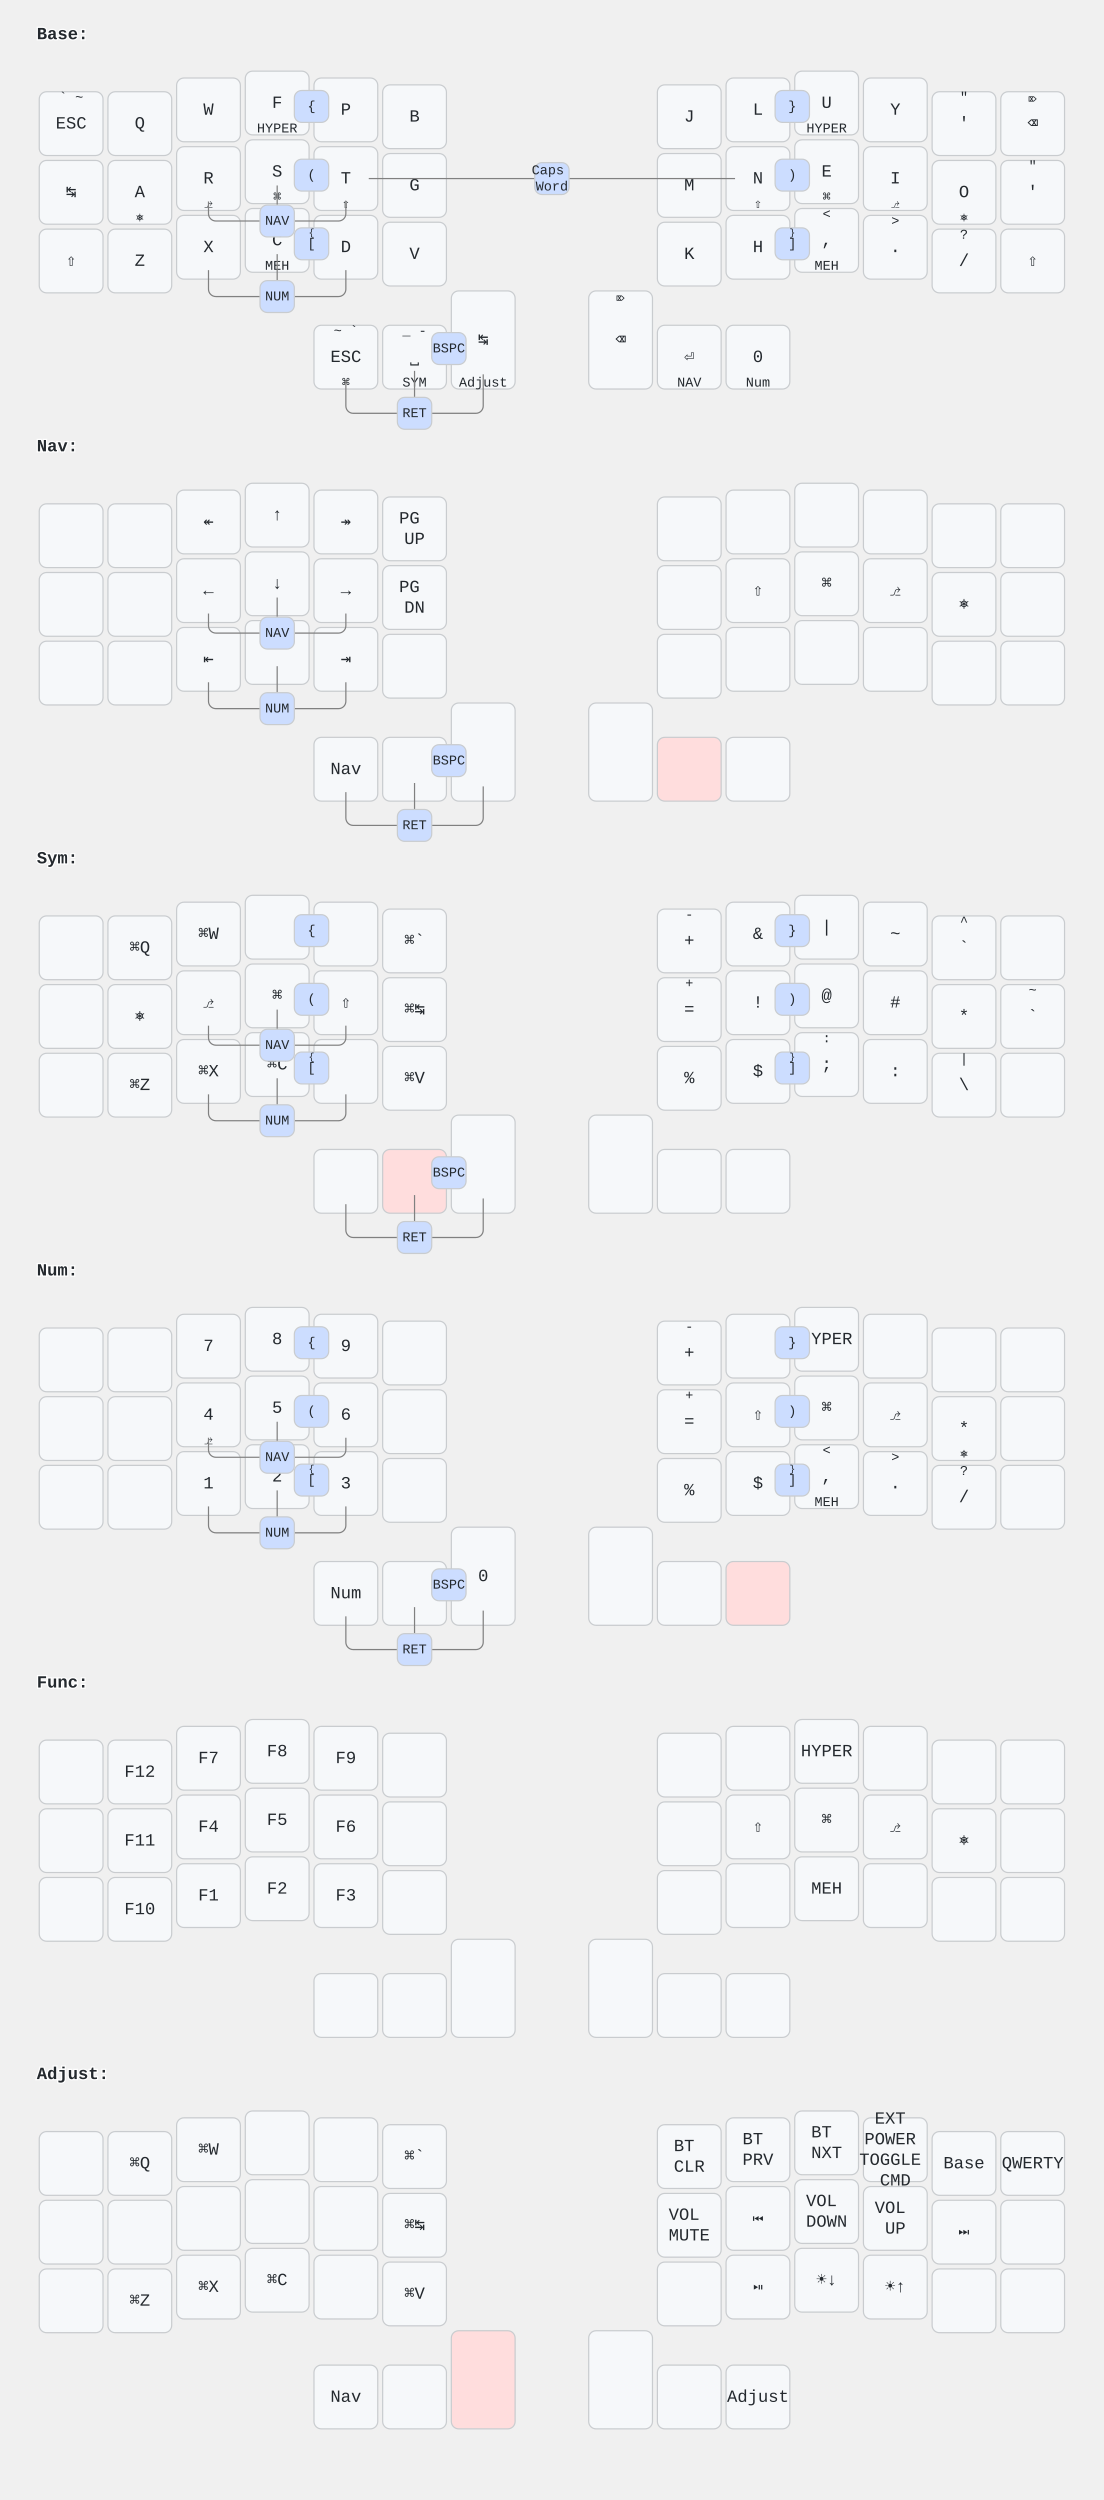
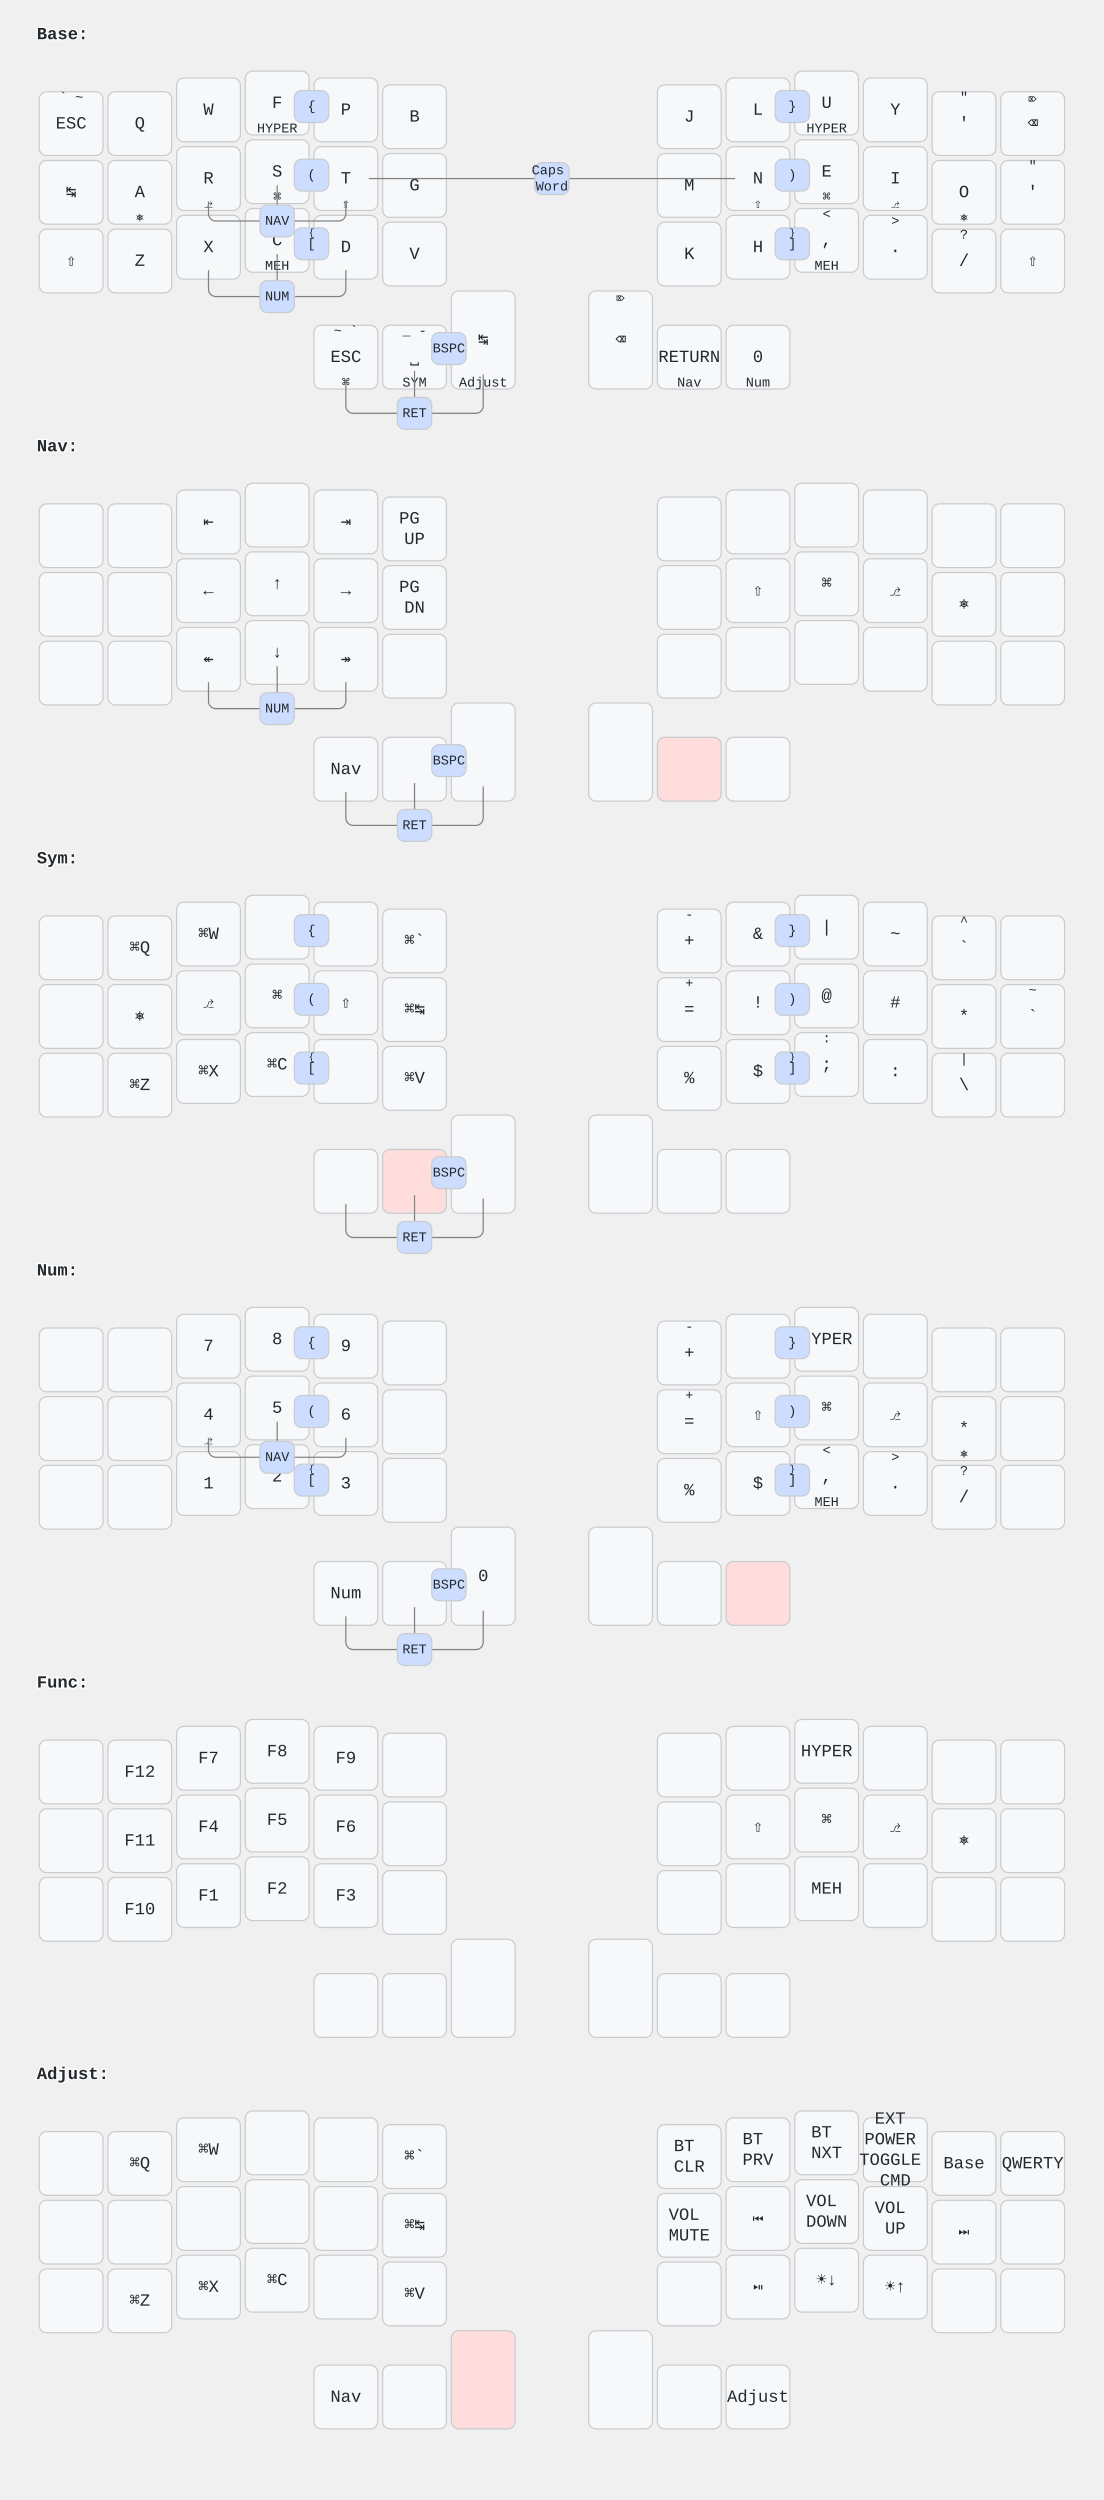
<svg xmlns="http://www.w3.org/2000/svg" width="900.0" height="2038.4" viewBox="0 0 900.0 2038.4">
  <style>/* font and background color specifications */
svg {
    font-family: SFMono-Regular,Consolas,Liberation Mono,Menlo,monospace;
    font-size: 14px;
    font-kerning: normal;
    text-rendering: optimizeLegibility;
    fill: #24292e;
}

/* default key styling */
rect {
    fill: #f6f8fa;
    stroke: #c9cccf;
    stroke-width: 1;
}

/* color accent for combo boxes */
rect.combo {
    fill: #cdf;
}

/* color accent for held keys */
rect.held, rect.combo.held {
    fill: #fdd;
}

/* color accent for ghost (optional) keys */
rect.ghost, rect.combo.ghost {
    fill: #ddd;
}

text {
    text-anchor: middle;
    dominant-baseline: middle;
}

/* styling for layer labels */
text.label {
    font-weight: bold;
    text-anchor: start;
    stroke: white;
    stroke-width: 2;
    paint-order: stroke;
}

/* styling for combo tap, and key hold/shifted label text */
text.combo, text.hold, text.shifted {
    font-size: 11px;
}

text.hold {
    text-anchor: middle;
    dominant-baseline: auto;
}

text.shifted {
    text-anchor: middle;
    dominant-baseline: hanging;
}

/* styling for hold/shifted label text in combo box */
text.combo.hold, text.combo.shifted {
    font-size: 8px;
}

/* styling for combo dendrons */
path {
    stroke-width: 1;
    stroke: gray;
    fill: none;
}
</style>
  <g class="layer-Base">
    <text x="30.0" y="28.0" class="label">Base:</text>
    <rect rx="6.0" ry="6.0" x="32.0" y="74.8" width="52.0" height="52.0" class="" />
    <text x="58.0" y="100.8" class="tap">ESC</text>
    <text x="58.0" y="76.8" class="shifted">` ~</text>
    <rect rx="6.0" ry="6.0" x="88.0" y="74.8" width="52.0" height="52.0" class="" />
    <text x="114.0" y="100.8" class="tap">Q</text>
    <rect rx="6.0" ry="6.0" x="144.0" y="63.6" width="52.0" height="52.0" class="" />
    <text x="170.0" y="89.6" class="tap">W</text>
    <rect rx="6.0" ry="6.0" x="200.0" y="58.0" width="52.0" height="52.0" class="" />
    <text x="226.0" y="84.0" class="tap">F</text>
    <text x="226.0" y="108.0" class="hold">HYPER</text>
    <rect rx="6.0" ry="6.0" x="256.0" y="63.6" width="52.0" height="52.0" class="" />
    <text x="282.0" y="89.6" class="tap">P</text>
    <rect rx="6.0" ry="6.0" x="312.0" y="69.2" width="52.0" height="52.0" class="" />
    <text x="338.0" y="95.2" class="tap">B</text>
    <rect rx="6.0" ry="6.0" x="536.0" y="69.2" width="52.0" height="52.0" class="" />
    <text x="562.0" y="95.2" class="tap">J</text>
    <rect rx="6.0" ry="6.0" x="592.0" y="63.6" width="52.0" height="52.0" class="" />
    <text x="618.0" y="89.6" class="tap">L</text>
    <rect rx="6.0" ry="6.0" x="648.0" y="58.0" width="52.0" height="52.0" class="" />
    <text x="674.0" y="84.0" class="tap">U</text>
    <text x="674.0" y="108.0" class="hold">HYPER</text>
    <rect rx="6.0" ry="6.0" x="704.0" y="63.6" width="52.0" height="52.0" class="" />
    <text x="730.0" y="89.6" class="tap">Y</text>
    <rect rx="6.0" ry="6.0" x="760.0" y="74.8" width="52.0" height="52.0" class="" />
    <text x="786.0" y="100.8" class="tap">'</text>
    <text x="786.0" y="76.8" class="shifted">"</text>
    <rect rx="6.0" ry="6.0" x="816.0" y="74.8" width="52.0" height="52.0" class="" />
    <text x="842.0" y="100.8" class="tap">⌫</text>
    <text x="842.0" y="76.8" class="shifted">⌦</text>
    <rect rx="6.0" ry="6.0" x="32.0" y="130.8" width="52.0" height="52.0" class="" />
    <text x="58.0" y="156.8" class="tap">↹</text>
    <rect rx="6.0" ry="6.0" x="88.0" y="130.8" width="52.0" height="52.0" class="" />
    <text x="114.0" y="156.8" class="tap">A</text>
    <text x="114.0" y="180.8" class="hold">⎈</text>
    <rect rx="6.0" ry="6.0" x="144.0" y="119.6" width="52.0" height="52.0" class="" />
    <text x="170.0" y="145.6" class="tap">R</text>
    <text x="170.0" y="169.6" class="hold">⎇</text>
    <rect rx="6.0" ry="6.0" x="200.0" y="114.0" width="52.0" height="52.0" class="" />
    <text x="226.0" y="140.0" class="tap">S</text>
    <text x="226.0" y="164.0" class="hold">⌘</text>
    <rect rx="6.0" ry="6.0" x="256.0" y="119.6" width="52.0" height="52.0" class="" />
    <text x="282.0" y="145.6" class="tap">T</text>
    <text x="282.0" y="169.6" class="hold">⇧</text>
    <rect rx="6.0" ry="6.0" x="312.0" y="125.2" width="52.0" height="52.0" class="" />
    <text x="338.0" y="151.2" class="tap">G</text>
    <rect rx="6.0" ry="6.0" x="536.0" y="125.2" width="52.0" height="52.0" class="" />
    <text x="562.0" y="151.2" class="tap">M</text>
    <rect rx="6.0" ry="6.0" x="592.0" y="119.6" width="52.0" height="52.0" class="" />
    <text x="618.0" y="145.6" class="tap">N</text>
    <text x="618.0" y="169.6" class="hold">⇧</text>
    <rect rx="6.0" ry="6.0" x="648.0" y="114.0" width="52.0" height="52.0" class="" />
    <text x="674.0" y="140.0" class="tap">E</text>
    <text x="674.0" y="164.0" class="hold">⌘</text>
    <rect rx="6.0" ry="6.0" x="704.0" y="119.6" width="52.0" height="52.0" class="" />
    <text x="730.0" y="145.6" class="tap">I</text>
    <text x="730.0" y="169.6" class="hold">⎇</text>
    <rect rx="6.0" ry="6.0" x="760.0" y="130.8" width="52.0" height="52.0" class="" />
    <text x="786.0" y="156.8" class="tap">O</text>
    <text x="786.0" y="180.8" class="hold">⎈</text>
    <rect rx="6.0" ry="6.0" x="816.0" y="130.8" width="52.0" height="52.0" class="" />
    <text x="842.0" y="156.8" class="tap">'</text>
    <text x="842.0" y="132.8" class="shifted">"</text>
    <rect rx="6.0" ry="6.0" x="32.0" y="186.8" width="52.0" height="52.0" class="" />
    <text x="58.0" y="212.8" class="tap">⇧</text>
    <rect rx="6.0" ry="6.0" x="88.0" y="186.8" width="52.0" height="52.0" class="" />
    <text x="114.0" y="212.8" class="tap">Z</text>
    <rect rx="6.0" ry="6.0" x="144.0" y="175.6" width="52.0" height="52.0" class="" />
    <text x="170.0" y="201.6" class="tap">X</text>
    <rect rx="6.0" ry="6.0" x="200.0" y="170.0" width="52.0" height="52.0" class="" />
    <text x="226.0" y="196.0" class="tap">C</text>
    <text x="226.0" y="220.0" class="hold">MEH</text>
    <rect rx="6.0" ry="6.0" x="256.0" y="175.6" width="52.0" height="52.0" class="" />
    <text x="282.0" y="201.6" class="tap">D</text>
    <rect rx="6.0" ry="6.0" x="312.0" y="181.2" width="52.0" height="52.0" class="" />
    <text x="338.0" y="207.2" class="tap">V</text>
    <rect rx="6.0" ry="6.0" x="536.0" y="181.2" width="52.0" height="52.0" class="" />
    <text x="562.0" y="207.2" class="tap">K</text>
    <rect rx="6.0" ry="6.0" x="592.0" y="175.6" width="52.0" height="52.0" class="" />
    <text x="618.0" y="201.6" class="tap">H</text>
    <rect rx="6.0" ry="6.0" x="648.0" y="170.0" width="52.0" height="52.0" class="" />
    <text x="674.0" y="196.0" class="tap">,</text>
    <text x="674.0" y="220.0" class="hold">MEH</text>
    <text x="674.0" y="172.0" class="shifted">&lt;</text>
    <rect rx="6.0" ry="6.0" x="704.0" y="175.6" width="52.0" height="52.0" class="" />
    <text x="730.0" y="201.6" class="tap">.</text>
    <text x="730.0" y="177.6" class="shifted">&gt;</text>
    <rect rx="6.0" ry="6.0" x="760.0" y="186.8" width="52.0" height="52.0" class="" />
    <text x="786.0" y="212.8" class="tap">/</text>
    <text x="786.0" y="188.8" class="shifted">?</text>
    <rect rx="6.0" ry="6.0" x="816.0" y="186.8" width="52.0" height="52.0" class="" />
    <text x="842.0" y="212.8" class="tap">⇧</text>
    <rect rx="6.0" ry="6.0" x="256.0" y="265.2" width="52.0" height="52.0" class="" />
    <text x="282.0" y="291.2" class="tap">ESC</text>
    <text x="282.0" y="315.2" class="hold">⌘</text>
    <text x="282.0" y="267.2" class="shifted">~ `</text>
    <rect rx="6.0" ry="6.0" x="312.0" y="265.2" width="52.0" height="52.0" class="" />
    <text x="338.0" y="291.2" class="tap">⎵</text>
    <text x="338.0" y="315.2" class="hold">SYM</text>
    <text x="338.0" y="267.2" class="shifted">_ -</text>
    <rect rx="6.0" ry="6.0" x="368.0" y="237.2" width="52.0" height="80.0" class="" />
    <text x="394.0" y="277.2" class="tap">↹</text>
    <text x="394.0" y="315.2" class="hold">Adjust</text>
    <rect rx="6.0" ry="6.0" x="480.0" y="237.2" width="52.0" height="80.0" class="" />
    <text x="506.0" y="277.2" class="tap">⌫</text>
    <text x="506.0" y="239.2" class="shifted">⌦</text>
    <rect rx="6.0" ry="6.0" x="536.0" y="265.2" width="52.0" height="52.0" class="" />
-     <text x="562.0" y="291.2" class="tap">⏎</text>
-     <text x="562.0" y="315.2" class="hold">NAV</text>
+     <text x="562.0" y="291.2" class="tap">RETURN</text>
+     <text x="562.0" y="315.2" class="hold">Nav</text>
    <rect rx="6.0" ry="6.0" x="592.0" y="265.2" width="52.0" height="52.0" class="" />
    <text x="618.0" y="291.2" class="tap">0</text>
    <text x="618.0" y="315.2" class="hold">Num</text>
    <rect rx="6.0" ry="6.0" x="240.0" y="129.8" width="28.0" height="26.0" class="combo" />
    <text x="254.0" y="142.8" class="combo">(</text>
    <rect rx="6.0" ry="6.0" x="632.0" y="129.8" width="28.0" height="26.0" class="combo" />
    <text x="646.0" y="142.8" class="combo">)</text>
    <rect rx="6.0" ry="6.0" x="240.0" y="185.8" width="28.0" height="26.0" class="combo" />
    <text x="254.0" y="198.8" class="combo">[</text>
    <text x="254.0" y="187.8" class="combo shifted">{</text>
    <rect rx="6.0" ry="6.0" x="632.0" y="185.8" width="28.0" height="26.0" class="combo" />
    <text x="646.0" y="198.8" class="combo">]</text>
    <text x="646.0" y="187.8" class="combo shifted">}</text>
    <rect rx="6.0" ry="6.0" x="240.0" y="73.8" width="28.0" height="26.0" class="combo" />
    <text x="254.0" y="86.8" class="combo">{</text>
    <rect rx="6.0" ry="6.0" x="632.0" y="73.8" width="28.0" height="26.0" class="combo" />
    <text x="646.0" y="86.8" class="combo">}</text>
    <path d="M450.0,145.6 l-149.333,0.0" />
    <path d="M450.0,145.6 l149.333,0.0" />
    <rect rx="6.0" ry="6.0" x="436.0" y="132.6" width="28.0" height="26.0" class="combo" />
    <text x="450.0" y="145.6" class="combo">
      <tspan x="450.0" dy="-0.6em">Caps</tspan>
      <tspan x="450.0" dy="1.2em">Word</tspan>
    </text>
    <path d="M338.0,337 h-50.0 a6.0,6.0 0 0 1 -6.0,-6.0 v-21.133" />
    <path d="M338.0,337 h-6.0 a6.0,6.0 0 0 1 6.0,-6.0 v-28.6" />
    <path d="M338.0,337 h50.0 a6.0,6.0 0 0 0 6.0,-6.0 v-25.8" />
    <rect rx="6.0" ry="6.0" x="324.0" y="324" width="28.0" height="26.0" class="combo" />
    <text x="338.0" y="337" class="combo">RET</text>
    <rect rx="6.0" ry="6.0" x="352.0" y="271.2" width="28.0" height="26.0" class="combo" />
    <text x="366.0" y="284.2" class="combo">BSPC</text>
    <path d="M226.0,180.2 h-50.0 a6.0,6.0 0 0 1 -6.0,-6.0 v-9.933" />
    <path d="M226.0,180.2 h-6.0 a6.0,6.0 0 0 1 6.0,-6.0 v-23" />
    <path d="M226.0,180.2 h50.0 a6.0,6.0 0 0 0 6.0,-6.0 v-9.933" />
    <rect rx="6.0" ry="6.0" x="212.0" y="167.2" width="28.0" height="26.0" class="combo" />
    <text x="226.0" y="180.2" class="combo">NAV</text>
    <path d="M226.0,241.8 h-50.0 a6.0,6.0 0 0 1 -6.0,-6.0 v-15.533" />
    <path d="M226.0,241.8 h-6.0 a6.0,6.0 0 0 1 6.0,-6.0 v-28.6" />
    <path d="M226.0,241.8 h50.0 a6.0,6.0 0 0 0 6.0,-6.0 v-15.533" />
    <rect rx="6.0" ry="6.0" x="212.0" y="228.8" width="28.0" height="26.0" class="combo" />
    <text x="226.0" y="241.8" class="combo">NUM</text>
  </g>
  <g class="layer-Nav">
    <text x="30.0" y="364" class="label">Nav:</text>
    <rect rx="6.0" ry="6.0" x="32.0" y="410.8" width="52.0" height="52.0" class="" />
    <rect rx="6.0" ry="6.0" x="88.0" y="410.8" width="52.0" height="52.0" class="" />
    <rect rx="6.0" ry="6.0" x="144.0" y="399.6" width="52.0" height="52.0" class="" />
-     <text x="170.0" y="425.6" class="tap">↞</text>
+     <text x="170.0" y="425.6" class="tap">⇤</text>
    <rect rx="6.0" ry="6.0" x="200.0" y="394" width="52.0" height="52.0" class="" />
-     <text x="226.0" y="420" class="tap">↑</text>
    <rect rx="6.0" ry="6.0" x="256.0" y="399.6" width="52.0" height="52.0" class="" />
-     <text x="282.0" y="425.6" class="tap">↠</text>
+     <text x="282.0" y="425.6" class="tap">⇥</text>
    <rect rx="6.0" ry="6.0" x="312.0" y="405.2" width="52.0" height="52.0" class="" />
    <text x="338.0" y="431.2" class="tap">
      <tspan x="338.0" dy="-0.6em">PG</tspan>
      <tspan x="338.0" dy="1.2em">UP</tspan>
    </text>
    <rect rx="6.0" ry="6.0" x="536.0" y="405.2" width="52.0" height="52.0" class="" />
    <rect rx="6.0" ry="6.0" x="592.0" y="399.6" width="52.0" height="52.0" class="" />
    <rect rx="6.0" ry="6.0" x="648.0" y="394" width="52.0" height="52.0" class="" />
    <rect rx="6.0" ry="6.0" x="704.0" y="399.6" width="52.0" height="52.0" class="" />
    <rect rx="6.0" ry="6.0" x="760.0" y="410.8" width="52.0" height="52.0" class="" />
    <rect rx="6.0" ry="6.0" x="816.0" y="410.8" width="52.0" height="52.0" class="" />
    <rect rx="6.0" ry="6.0" x="32.0" y="466.8" width="52.0" height="52.0" class="" />
    <rect rx="6.0" ry="6.0" x="88.0" y="466.8" width="52.0" height="52.0" class="" />
    <rect rx="6.0" ry="6.0" x="144.0" y="455.6" width="52.0" height="52.0" class="" />
    <text x="170.0" y="481.6" class="tap">←</text>
    <rect rx="6.0" ry="6.0" x="200.0" y="450" width="52.0" height="52.0" class="" />
-     <text x="226.0" y="476" class="tap">↓</text>
+     <text x="226.0" y="476" class="tap">↑</text>
    <rect rx="6.0" ry="6.0" x="256.0" y="455.6" width="52.0" height="52.0" class="" />
    <text x="282.0" y="481.6" class="tap">→</text>
    <rect rx="6.0" ry="6.0" x="312.0" y="461.2" width="52.0" height="52.0" class="" />
    <text x="338.0" y="487.2" class="tap">
      <tspan x="338.0" dy="-0.6em">PG</tspan>
      <tspan x="338.0" dy="1.2em">DN</tspan>
    </text>
    <rect rx="6.0" ry="6.0" x="536.0" y="461.2" width="52.0" height="52.0" class="" />
    <rect rx="6.0" ry="6.0" x="592.0" y="455.6" width="52.0" height="52.0" class="" />
    <text x="618.0" y="481.6" class="tap">⇧</text>
    <rect rx="6.0" ry="6.0" x="648.0" y="450" width="52.0" height="52.0" class="" />
    <text x="674.0" y="476" class="tap">⌘</text>
    <rect rx="6.0" ry="6.0" x="704.0" y="455.6" width="52.0" height="52.0" class="" />
    <text x="730.0" y="481.6" class="tap">⎇</text>
    <rect rx="6.0" ry="6.0" x="760.0" y="466.8" width="52.0" height="52.0" class="" />
    <text x="786.0" y="492.8" class="tap">⎈</text>
    <rect rx="6.0" ry="6.0" x="816.0" y="466.8" width="52.0" height="52.0" class="" />
    <rect rx="6.0" ry="6.0" x="32.0" y="522.8" width="52.0" height="52.0" class="" />
    <rect rx="6.0" ry="6.0" x="88.0" y="522.8" width="52.0" height="52.0" class="" />
    <rect rx="6.0" ry="6.0" x="144.0" y="511.6" width="52.0" height="52.0" class="" />
-     <text x="170.0" y="537.6" class="tap">⇤</text>
+     <text x="170.0" y="537.6" class="tap">↞</text>
    <rect rx="6.0" ry="6.0" x="200.0" y="506.0" width="52.0" height="52.0" class="" />
+     <text x="226.0" y="532.0" class="tap">↓</text>
    <rect rx="6.0" ry="6.0" x="256.0" y="511.6" width="52.0" height="52.0" class="" />
-     <text x="282.0" y="537.6" class="tap">⇥</text>
+     <text x="282.0" y="537.6" class="tap">↠</text>
    <rect rx="6.0" ry="6.0" x="312.0" y="517.2" width="52.0" height="52.0" class="" />
    <rect rx="6.0" ry="6.0" x="536.0" y="517.2" width="52.0" height="52.0" class="" />
    <rect rx="6.0" ry="6.0" x="592.0" y="511.6" width="52.0" height="52.0" class="" />
    <rect rx="6.0" ry="6.0" x="648.0" y="506.0" width="52.0" height="52.0" class="" />
    <rect rx="6.0" ry="6.0" x="704.0" y="511.6" width="52.0" height="52.0" class="" />
    <rect rx="6.0" ry="6.0" x="760.0" y="522.8" width="52.0" height="52.0" class="" />
    <rect rx="6.0" ry="6.0" x="816.0" y="522.8" width="52.0" height="52.0" class="" />
    <rect rx="6.0" ry="6.0" x="256.0" y="601.2" width="52.0" height="52.0" class="" />
    <text x="282.0" y="627.2" class="tap">Nav</text>
    <rect rx="6.0" ry="6.0" x="312.0" y="601.2" width="52.0" height="52.0" class="" />
    <rect rx="6.0" ry="6.0" x="368.0" y="573.2" width="52.0" height="80.0" class="" />
    <rect rx="6.0" ry="6.0" x="480.0" y="573.2" width="52.0" height="80.0" class="" />
    <rect rx="6.0" ry="6.0" x="536.0" y="601.2" width="52.0" height="52.0" class="held" />
    <rect rx="6.0" ry="6.0" x="592.0" y="601.2" width="52.0" height="52.0" class="" />
    <path d="M338.0,673 h-50.0 a6.0,6.0 0 0 1 -6.0,-6.0 v-21.133" />
    <path d="M338.0,673 h-6.0 a6.0,6.0 0 0 1 6.0,-6.0 v-28.6" />
    <path d="M338.0,673 h50.0 a6.0,6.0 0 0 0 6.0,-6.0 v-25.8" />
    <rect rx="6.0" ry="6.0" x="324.0" y="660" width="28.0" height="26.0" class="combo" />
    <text x="338.0" y="673" class="combo">RET</text>
    <rect rx="6.0" ry="6.0" x="352.0" y="607.2" width="28.0" height="26.0" class="combo" />
    <text x="366.0" y="620.2" class="combo">BSPC</text>
-     <path d="M226.0,516.2 h-50.0 a6.0,6.0 0 0 1 -6.0,-6.0 v-9.933" />
-     <path d="M226.0,516.2 h-6.0 a6.0,6.0 0 0 1 6.0,-6.0 v-23" />
-     <path d="M226.0,516.2 h50.0 a6.0,6.0 0 0 0 6.0,-6.0 v-9.933" />
-     <rect rx="6.0" ry="6.0" x="212.0" y="503.2" width="28.0" height="26.0" class="combo" />
-     <text x="226.0" y="516.2" class="combo">NAV</text>
    <path d="M226.0,577.8 h-50.0 a6.0,6.0 0 0 1 -6.0,-6.0 v-15.533" />
    <path d="M226.0,577.8 h-6.0 a6.0,6.0 0 0 1 6.0,-6.0 v-28.6" />
    <path d="M226.0,577.8 h50.0 a6.0,6.0 0 0 0 6.0,-6.0 v-15.533" />
    <rect rx="6.0" ry="6.0" x="212.0" y="564.8" width="28.0" height="26.0" class="combo" />
    <text x="226.0" y="577.8" class="combo">NUM</text>
  </g>
  <g class="layer-Sym">
    <text x="30.0" y="700" class="label">Sym:</text>
    <rect rx="6.0" ry="6.0" x="32.0" y="746.8" width="52.0" height="52.0" class="" />
    <rect rx="6.0" ry="6.0" x="88.0" y="746.8" width="52.0" height="52.0" class="" />
    <text x="114.0" y="772.8" class="tap">⌘Q</text>
    <rect rx="6.0" ry="6.0" x="144.0" y="735.6" width="52.0" height="52.0" class="" />
    <text x="170.0" y="761.6" class="tap">⌘W</text>
    <rect rx="6.0" ry="6.0" x="200.0" y="730" width="52.0" height="52.0" class="" />
    <rect rx="6.0" ry="6.0" x="256.0" y="735.6" width="52.0" height="52.0" class="" />
    <rect rx="6.0" ry="6.0" x="312.0" y="741.2" width="52.0" height="52.0" class="" />
    <text x="338.0" y="767.2" class="tap">⌘`</text>
    <rect rx="6.0" ry="6.0" x="536.0" y="741.2" width="52.0" height="52.0" class="" />
    <text x="562.0" y="767.2" class="tap">+</text>
    <text x="562.0" y="743.2" class="shifted">-</text>
    <rect rx="6.0" ry="6.0" x="592.0" y="735.6" width="52.0" height="52.0" class="" />
    <text x="618.0" y="761.6" class="tap">&amp;</text>
    <rect rx="6.0" ry="6.0" x="648.0" y="730" width="52.0" height="52.0" class="" />
    <text x="674.0" y="756" class="tap">|</text>
    <rect rx="6.0" ry="6.0" x="704.0" y="735.6" width="52.0" height="52.0" class="" />
    <text x="730.0" y="761.6" class="tap">~</text>
    <rect rx="6.0" ry="6.0" x="760.0" y="746.8" width="52.0" height="52.0" class="" />
    <text x="786.0" y="772.8" class="tap">`</text>
    <text x="786.0" y="748.8" class="shifted">^</text>
    <rect rx="6.0" ry="6.0" x="816.0" y="746.8" width="52.0" height="52.0" class="" />
    <rect rx="6.0" ry="6.0" x="32.0" y="802.8" width="52.0" height="52.0" class="" />
    <rect rx="6.0" ry="6.0" x="88.0" y="802.8" width="52.0" height="52.0" class="" />
    <text x="114.0" y="828.8" class="tap">⎈</text>
    <rect rx="6.0" ry="6.0" x="144.0" y="791.6" width="52.0" height="52.0" class="" />
    <text x="170.0" y="817.6" class="tap">⎇</text>
    <rect rx="6.0" ry="6.0" x="200.0" y="786" width="52.0" height="52.0" class="" />
    <text x="226.0" y="812" class="tap">⌘</text>
    <rect rx="6.0" ry="6.0" x="256.0" y="791.6" width="52.0" height="52.0" class="" />
    <text x="282.0" y="817.6" class="tap">⇧</text>
    <rect rx="6.0" ry="6.0" x="312.0" y="797.2" width="52.0" height="52.0" class="" />
    <text x="338.0" y="823.2" class="tap">⌘↹</text>
    <rect rx="6.0" ry="6.0" x="536.0" y="797.2" width="52.0" height="52.0" class="" />
    <text x="562.0" y="823.2" class="tap">=</text>
    <text x="562.0" y="799.2" class="shifted">+</text>
    <rect rx="6.0" ry="6.0" x="592.0" y="791.6" width="52.0" height="52.0" class="" />
    <text x="618.0" y="817.6" class="tap">!</text>
    <rect rx="6.0" ry="6.0" x="648.0" y="786" width="52.0" height="52.0" class="" />
    <text x="674.0" y="812" class="tap">@</text>
    <rect rx="6.0" ry="6.0" x="704.0" y="791.6" width="52.0" height="52.0" class="" />
    <text x="730.0" y="817.6" class="tap">#</text>
    <rect rx="6.0" ry="6.0" x="760.0" y="802.8" width="52.0" height="52.0" class="" />
    <text x="786.0" y="828.8" class="tap">*</text>
    <rect rx="6.0" ry="6.0" x="816.0" y="802.8" width="52.0" height="52.0" class="" />
    <text x="842.0" y="828.8" class="tap">`</text>
    <text x="842.0" y="804.8" class="shifted">~</text>
    <rect rx="6.0" ry="6.0" x="32.0" y="858.8" width="52.0" height="52.0" class="" />
    <rect rx="6.0" ry="6.0" x="88.0" y="858.8" width="52.0" height="52.0" class="" />
    <text x="114.0" y="884.8" class="tap">⌘Z</text>
    <rect rx="6.0" ry="6.0" x="144.0" y="847.6" width="52.0" height="52.0" class="" />
    <text x="170.0" y="873.6" class="tap">⌘X</text>
    <rect rx="6.0" ry="6.0" x="200.0" y="842" width="52.0" height="52.0" class="" />
    <text x="226.0" y="868" class="tap">⌘C</text>
    <rect rx="6.0" ry="6.0" x="256.0" y="847.6" width="52.0" height="52.0" class="" />
    <rect rx="6.0" ry="6.0" x="312.0" y="853.2" width="52.0" height="52.0" class="" />
    <text x="338.0" y="879.2" class="tap">⌘V</text>
    <rect rx="6.0" ry="6.0" x="536.0" y="853.2" width="52.0" height="52.0" class="" />
    <text x="562.0" y="879.2" class="tap">%</text>
    <rect rx="6.0" ry="6.0" x="592.0" y="847.6" width="52.0" height="52.0" class="" />
    <text x="618.0" y="873.6" class="tap">$</text>
    <rect rx="6.0" ry="6.0" x="648.0" y="842" width="52.0" height="52.0" class="" />
    <text x="674.0" y="868" class="tap">;</text>
    <text x="674.0" y="844" class="shifted">:</text>
    <rect rx="6.0" ry="6.0" x="704.0" y="847.6" width="52.0" height="52.0" class="" />
    <text x="730.0" y="873.6" class="tap">:</text>
    <rect rx="6.0" ry="6.0" x="760.0" y="858.8" width="52.0" height="52.0" class="" />
    <text x="786.0" y="884.8" class="tap">\</text>
    <text x="786.0" y="860.8" class="shifted">|</text>
    <rect rx="6.0" ry="6.0" x="816.0" y="858.8" width="52.0" height="52.0" class="" />
    <rect rx="6.0" ry="6.0" x="256.0" y="937.2" width="52.0" height="52.0" class="" />
    <rect rx="6.0" ry="6.0" x="312.0" y="937.2" width="52.0" height="52.0" class="held" />
    <rect rx="6.0" ry="6.0" x="368.0" y="909.2" width="52.0" height="80.0" class="" />
    <rect rx="6.0" ry="6.0" x="480.0" y="909.2" width="52.0" height="80.0" class="" />
    <rect rx="6.0" ry="6.0" x="536.0" y="937.2" width="52.0" height="52.0" class="" />
    <rect rx="6.0" ry="6.0" x="592.0" y="937.2" width="52.0" height="52.0" class="" />
    <rect rx="6.0" ry="6.0" x="240.0" y="801.8" width="28.0" height="26.0" class="combo" />
    <text x="254.0" y="814.8" class="combo">(</text>
    <rect rx="6.0" ry="6.0" x="632.0" y="801.8" width="28.0" height="26.0" class="combo" />
    <text x="646.0" y="814.8" class="combo">)</text>
    <rect rx="6.0" ry="6.0" x="240.0" y="857.8" width="28.0" height="26.0" class="combo" />
    <text x="254.0" y="870.8" class="combo">[</text>
    <text x="254.0" y="859.8" class="combo shifted">{</text>
    <rect rx="6.0" ry="6.0" x="632.0" y="857.8" width="28.0" height="26.0" class="combo" />
    <text x="646.0" y="870.8" class="combo">]</text>
    <text x="646.0" y="859.8" class="combo shifted">}</text>
    <rect rx="6.0" ry="6.0" x="240.0" y="745.8" width="28.0" height="26.0" class="combo" />
    <text x="254.0" y="758.8" class="combo">{</text>
    <rect rx="6.0" ry="6.0" x="632.0" y="745.8" width="28.0" height="26.0" class="combo" />
    <text x="646.0" y="758.8" class="combo">}</text>
    <path d="M338.0,1009 h-50.0 a6.0,6.0 0 0 1 -6.0,-6.0 v-21.133" />
    <path d="M338.0,1009 h-6.0 a6.0,6.0 0 0 1 6.0,-6.0 v-28.6" />
    <path d="M338.0,1009 h50.0 a6.0,6.0 0 0 0 6.0,-6.0 v-25.8" />
    <rect rx="6.0" ry="6.0" x="324.0" y="996" width="28.0" height="26.0" class="combo" />
    <text x="338.0" y="1009" class="combo">RET</text>
    <rect rx="6.0" ry="6.0" x="352.0" y="943.2" width="28.0" height="26.0" class="combo" />
    <text x="366.0" y="956.2" class="combo">BSPC</text>
-     <path d="M226.0,852.2 h-50.0 a6.0,6.0 0 0 1 -6.0,-6.0 v-9.933" />
-     <path d="M226.0,852.2 h-6.0 a6.0,6.0 0 0 1 6.0,-6.0 v-23" />
-     <path d="M226.0,852.2 h50.0 a6.0,6.0 0 0 0 6.0,-6.0 v-9.933" />
-     <rect rx="6.0" ry="6.0" x="212.0" y="839.2" width="28.0" height="26.0" class="combo" />
-     <text x="226.0" y="852.2" class="combo">NAV</text>
-     <path d="M226.0,913.8 h-50.0 a6.0,6.0 0 0 1 -6.0,-6.0 v-15.533" />
-     <path d="M226.0,913.8 h-6.0 a6.0,6.0 0 0 1 6.0,-6.0 v-28.6" />
-     <path d="M226.0,913.8 h50.0 a6.0,6.0 0 0 0 6.0,-6.0 v-15.533" />
-     <rect rx="6.0" ry="6.0" x="212.0" y="900.8" width="28.0" height="26.0" class="combo" />
-     <text x="226.0" y="913.8" class="combo">NUM</text>
  </g>
  <g class="layer-Num">
    <text x="30.0" y="1036" class="label">Num:</text>
    <rect rx="6.0" ry="6.0" x="32.0" y="1082.8" width="52.0" height="52.0" class="" />
    <rect rx="6.0" ry="6.0" x="88.0" y="1082.8" width="52.0" height="52.0" class="" />
    <rect rx="6.0" ry="6.0" x="144.0" y="1071.6" width="52.0" height="52.0" class="" />
    <text x="170.0" y="1097.6" class="tap">7</text>
    <rect rx="6.0" ry="6.0" x="200.0" y="1066" width="52.0" height="52.0" class="" />
    <text x="226.0" y="1092" class="tap">8</text>
    <rect rx="6.0" ry="6.0" x="256.0" y="1071.6" width="52.0" height="52.0" class="" />
    <text x="282.0" y="1097.6" class="tap">9</text>
    <rect rx="6.0" ry="6.0" x="312.0" y="1077.2" width="52.0" height="52.0" class="" />
    <rect rx="6.0" ry="6.0" x="536.0" y="1077.2" width="52.0" height="52.0" class="" />
    <text x="562.0" y="1103.2" class="tap">+</text>
    <text x="562.0" y="1079.2" class="shifted">-</text>
    <rect rx="6.0" ry="6.0" x="592.0" y="1071.6" width="52.0" height="52.0" class="" />
    <rect rx="6.0" ry="6.0" x="648.0" y="1066" width="52.0" height="52.0" class="" />
    <text x="674.0" y="1092" class="tap">HYPER</text>
    <rect rx="6.0" ry="6.0" x="704.0" y="1071.6" width="52.0" height="52.0" class="" />
    <rect rx="6.0" ry="6.0" x="760.0" y="1082.8" width="52.0" height="52.0" class="" />
    <rect rx="6.0" ry="6.0" x="816.0" y="1082.8" width="52.0" height="52.0" class="" />
    <rect rx="6.0" ry="6.0" x="32.0" y="1138.8" width="52.0" height="52.0" class="" />
    <rect rx="6.0" ry="6.0" x="88.0" y="1138.8" width="52.0" height="52.0" class="" />
    <rect rx="6.0" ry="6.0" x="144.0" y="1127.6" width="52.0" height="52.0" class="" />
    <text x="170.0" y="1153.6" class="tap">4</text>
    <text x="170.0" y="1177.6" class="hold">⎇</text>
    <rect rx="6.0" ry="6.0" x="200.0" y="1122" width="52.0" height="52.0" class="" />
    <text x="226.0" y="1148" class="tap">5</text>
    <rect rx="6.0" ry="6.0" x="256.0" y="1127.6" width="52.0" height="52.0" class="" />
    <text x="282.0" y="1153.6" class="tap">6</text>
    <rect rx="6.0" ry="6.0" x="312.0" y="1133.2" width="52.0" height="52.0" class="" />
    <rect rx="6.0" ry="6.0" x="536.0" y="1133.2" width="52.0" height="52.0" class="" />
    <text x="562.0" y="1159.2" class="tap">=</text>
    <text x="562.0" y="1135.2" class="shifted">+</text>
    <rect rx="6.0" ry="6.0" x="592.0" y="1127.6" width="52.0" height="52.0" class="" />
    <text x="618.0" y="1153.6" class="tap">⇧</text>
    <rect rx="6.0" ry="6.0" x="648.0" y="1122" width="52.0" height="52.0" class="" />
    <text x="674.0" y="1148" class="tap">⌘</text>
    <rect rx="6.0" ry="6.0" x="704.0" y="1127.6" width="52.0" height="52.0" class="" />
    <text x="730.0" y="1153.6" class="tap">⎇</text>
    <rect rx="6.0" ry="6.0" x="760.0" y="1138.8" width="52.0" height="52.0" class="" />
    <text x="786.0" y="1164.8" class="tap">*</text>
    <text x="786.0" y="1188.8" class="hold">⎈</text>
    <rect rx="6.0" ry="6.0" x="816.0" y="1138.8" width="52.0" height="52.0" class="" />
    <rect rx="6.0" ry="6.0" x="32.0" y="1194.8" width="52.0" height="52.0" class="" />
    <rect rx="6.0" ry="6.0" x="88.0" y="1194.8" width="52.0" height="52.0" class="" />
    <rect rx="6.0" ry="6.0" x="144.0" y="1183.6" width="52.0" height="52.0" class="" />
    <text x="170.0" y="1209.6" class="tap">1</text>
    <rect rx="6.0" ry="6.0" x="200.0" y="1178" width="52.0" height="52.0" class="" />
    <text x="226.0" y="1204" class="tap">2</text>
    <rect rx="6.0" ry="6.0" x="256.0" y="1183.6" width="52.0" height="52.0" class="" />
    <text x="282.0" y="1209.6" class="tap">3</text>
    <rect rx="6.0" ry="6.0" x="312.0" y="1189.2" width="52.0" height="52.0" class="" />
    <rect rx="6.0" ry="6.0" x="536.0" y="1189.2" width="52.0" height="52.0" class="" />
    <text x="562.0" y="1215.2" class="tap">%</text>
    <rect rx="6.0" ry="6.0" x="592.0" y="1183.6" width="52.0" height="52.0" class="" />
    <text x="618.0" y="1209.6" class="tap">$</text>
    <rect rx="6.0" ry="6.0" x="648.0" y="1178" width="52.0" height="52.0" class="" />
    <text x="674.0" y="1204" class="tap">,</text>
    <text x="674.0" y="1228" class="hold">MEH</text>
    <text x="674.0" y="1180" class="shifted">&lt;</text>
    <rect rx="6.0" ry="6.0" x="704.0" y="1183.6" width="52.0" height="52.0" class="" />
    <text x="730.0" y="1209.6" class="tap">.</text>
    <text x="730.0" y="1185.6" class="shifted">&gt;</text>
    <rect rx="6.0" ry="6.0" x="760.0" y="1194.8" width="52.0" height="52.0" class="" />
    <text x="786.0" y="1220.8" class="tap">/</text>
    <text x="786.0" y="1196.8" class="shifted">?</text>
    <rect rx="6.0" ry="6.0" x="816.0" y="1194.8" width="52.0" height="52.0" class="" />
    <rect rx="6.0" ry="6.0" x="256.0" y="1273.2" width="52.0" height="52.0" class="" />
    <text x="282.0" y="1299.2" class="tap">Num</text>
    <rect rx="6.0" ry="6.0" x="312.0" y="1273.2" width="52.0" height="52.0" class="" />
    <rect rx="6.0" ry="6.0" x="368.0" y="1245.2" width="52.0" height="80.0" class="" />
    <text x="394.0" y="1285.2" class="tap">0</text>
    <rect rx="6.0" ry="6.0" x="480.0" y="1245.2" width="52.0" height="80.0" class="" />
    <rect rx="6.0" ry="6.0" x="536.0" y="1273.2" width="52.0" height="52.0" class="" />
    <rect rx="6.0" ry="6.0" x="592.0" y="1273.2" width="52.0" height="52.0" class="held" />
    <rect rx="6.0" ry="6.0" x="240.0" y="1137.8" width="28.0" height="26.0" class="combo" />
    <text x="254.0" y="1150.8" class="combo">(</text>
    <rect rx="6.0" ry="6.0" x="632.0" y="1137.8" width="28.0" height="26.0" class="combo" />
    <text x="646.0" y="1150.8" class="combo">)</text>
    <rect rx="6.0" ry="6.0" x="240.0" y="1193.8" width="28.0" height="26.0" class="combo" />
    <text x="254.0" y="1206.8" class="combo">[</text>
    <text x="254.0" y="1195.8" class="combo shifted">{</text>
    <rect rx="6.0" ry="6.0" x="632.0" y="1193.8" width="28.0" height="26.0" class="combo" />
    <text x="646.0" y="1206.8" class="combo">]</text>
    <text x="646.0" y="1195.8" class="combo shifted">}</text>
    <rect rx="6.0" ry="6.0" x="240.0" y="1081.8" width="28.0" height="26.0" class="combo" />
    <text x="254.0" y="1094.8" class="combo">{</text>
    <rect rx="6.0" ry="6.0" x="632.0" y="1081.8" width="28.0" height="26.0" class="combo" />
    <text x="646.0" y="1094.8" class="combo">}</text>
    <path d="M338.0,1345 h-50.0 a6.0,6.0 0 0 1 -6.0,-6.0 v-21.133" />
    <path d="M338.0,1345 h-6.0 a6.0,6.0 0 0 1 6.0,-6.0 v-28.6" />
    <path d="M338.0,1345 h50.0 a6.0,6.0 0 0 0 6.0,-6.0 v-25.8" />
    <rect rx="6.0" ry="6.0" x="324.0" y="1332" width="28.0" height="26.0" class="combo" />
    <text x="338.0" y="1345" class="combo">RET</text>
    <rect rx="6.0" ry="6.0" x="352.0" y="1279.2" width="28.0" height="26.0" class="combo" />
    <text x="366.0" y="1292.2" class="combo">BSPC</text>
    <path d="M226.0,1188.2 h-50.0 a6.0,6.0 0 0 1 -6.0,-6.0 v-9.933" />
    <path d="M226.0,1188.2 h-6.0 a6.0,6.0 0 0 1 6.0,-6.0 v-23" />
    <path d="M226.0,1188.2 h50.0 a6.0,6.0 0 0 0 6.0,-6.0 v-9.933" />
    <rect rx="6.0" ry="6.0" x="212.0" y="1175.2" width="28.0" height="26.0" class="combo" />
    <text x="226.0" y="1188.2" class="combo">NAV</text>
-     <path d="M226.0,1249.8 h-50.0 a6.0,6.0 0 0 1 -6.0,-6.0 v-15.533" />
-     <path d="M226.0,1249.8 h-6.0 a6.0,6.0 0 0 1 6.0,-6.0 v-28.6" />
-     <path d="M226.0,1249.8 h50.0 a6.0,6.0 0 0 0 6.0,-6.0 v-15.533" />
-     <rect rx="6.0" ry="6.0" x="212.0" y="1236.8" width="28.0" height="26.0" class="combo" />
-     <text x="226.0" y="1249.8" class="combo">NUM</text>
  </g>
  <g class="layer-Func">
    <text x="30.0" y="1372" class="label">Func:</text>
    <rect rx="6.0" ry="6.0" x="32.0" y="1418.8" width="52.0" height="52.0" class="" />
    <rect rx="6.0" ry="6.0" x="88.0" y="1418.8" width="52.0" height="52.0" class="" />
    <text x="114.0" y="1444.8" class="tap">F12</text>
    <rect rx="6.0" ry="6.0" x="144.0" y="1407.6" width="52.0" height="52.0" class="" />
    <text x="170.0" y="1433.6" class="tap">F7</text>
    <rect rx="6.0" ry="6.0" x="200.0" y="1402" width="52.0" height="52.0" class="" />
    <text x="226.0" y="1428" class="tap">F8</text>
    <rect rx="6.0" ry="6.0" x="256.0" y="1407.6" width="52.0" height="52.0" class="" />
    <text x="282.0" y="1433.6" class="tap">F9</text>
    <rect rx="6.0" ry="6.0" x="312.0" y="1413.2" width="52.0" height="52.0" class="" />
    <rect rx="6.0" ry="6.0" x="536.0" y="1413.2" width="52.0" height="52.0" class="" />
    <rect rx="6.0" ry="6.0" x="592.0" y="1407.6" width="52.0" height="52.0" class="" />
    <rect rx="6.0" ry="6.0" x="648.0" y="1402" width="52.0" height="52.0" class="" />
    <text x="674.0" y="1428" class="tap">HYPER</text>
    <rect rx="6.0" ry="6.0" x="704.0" y="1407.6" width="52.0" height="52.0" class="" />
    <rect rx="6.0" ry="6.0" x="760.0" y="1418.8" width="52.0" height="52.0" class="" />
    <rect rx="6.0" ry="6.0" x="816.0" y="1418.8" width="52.0" height="52.0" class="" />
    <rect rx="6.0" ry="6.0" x="32.0" y="1474.8" width="52.0" height="52.0" class="" />
    <rect rx="6.0" ry="6.0" x="88.0" y="1474.8" width="52.0" height="52.0" class="" />
    <text x="114.0" y="1500.8" class="tap">F11</text>
    <rect rx="6.0" ry="6.0" x="144.0" y="1463.6" width="52.0" height="52.0" class="" />
    <text x="170.0" y="1489.6" class="tap">F4</text>
    <rect rx="6.0" ry="6.0" x="200.0" y="1458" width="52.0" height="52.0" class="" />
    <text x="226.0" y="1484" class="tap">F5</text>
    <rect rx="6.0" ry="6.0" x="256.0" y="1463.6" width="52.0" height="52.0" class="" />
    <text x="282.0" y="1489.6" class="tap">F6</text>
    <rect rx="6.0" ry="6.0" x="312.0" y="1469.2" width="52.0" height="52.0" class="" />
    <rect rx="6.0" ry="6.0" x="536.0" y="1469.2" width="52.0" height="52.0" class="" />
    <rect rx="6.0" ry="6.0" x="592.0" y="1463.6" width="52.0" height="52.0" class="" />
    <text x="618.0" y="1489.6" class="tap">⇧</text>
    <rect rx="6.0" ry="6.0" x="648.0" y="1458" width="52.0" height="52.0" class="" />
    <text x="674.0" y="1484" class="tap">⌘</text>
    <rect rx="6.0" ry="6.0" x="704.0" y="1463.6" width="52.0" height="52.0" class="" />
    <text x="730.0" y="1489.6" class="tap">⎇</text>
    <rect rx="6.0" ry="6.0" x="760.0" y="1474.8" width="52.0" height="52.0" class="" />
    <text x="786.0" y="1500.8" class="tap">⎈</text>
    <rect rx="6.0" ry="6.0" x="816.0" y="1474.8" width="52.0" height="52.0" class="" />
    <rect rx="6.0" ry="6.0" x="32.0" y="1530.8" width="52.0" height="52.0" class="" />
    <rect rx="6.0" ry="6.0" x="88.0" y="1530.8" width="52.0" height="52.0" class="" />
    <text x="114.0" y="1556.8" class="tap">F10</text>
    <rect rx="6.0" ry="6.0" x="144.0" y="1519.6" width="52.0" height="52.0" class="" />
    <text x="170.0" y="1545.6" class="tap">F1</text>
    <rect rx="6.0" ry="6.0" x="200.0" y="1514" width="52.0" height="52.0" class="" />
    <text x="226.0" y="1540" class="tap">F2</text>
    <rect rx="6.0" ry="6.0" x="256.0" y="1519.6" width="52.0" height="52.0" class="" />
    <text x="282.0" y="1545.6" class="tap">F3</text>
    <rect rx="6.0" ry="6.0" x="312.0" y="1525.2" width="52.0" height="52.0" class="" />
    <rect rx="6.0" ry="6.0" x="536.0" y="1525.2" width="52.0" height="52.0" class="" />
    <rect rx="6.0" ry="6.0" x="592.0" y="1519.6" width="52.0" height="52.0" class="" />
    <rect rx="6.0" ry="6.0" x="648.0" y="1514" width="52.0" height="52.0" class="" />
    <text x="674.0" y="1540" class="tap">MEH</text>
    <rect rx="6.0" ry="6.0" x="704.0" y="1519.6" width="52.0" height="52.0" class="" />
    <rect rx="6.0" ry="6.0" x="760.0" y="1530.8" width="52.0" height="52.0" class="" />
    <rect rx="6.0" ry="6.0" x="816.0" y="1530.8" width="52.0" height="52.0" class="" />
    <rect rx="6.0" ry="6.0" x="256.0" y="1609.2" width="52.0" height="52.0" class="" />
    <rect rx="6.0" ry="6.0" x="312.0" y="1609.2" width="52.0" height="52.0" class="" />
    <rect rx="6.0" ry="6.0" x="368.0" y="1581.2" width="52.0" height="80.0" class="" />
    <rect rx="6.0" ry="6.0" x="480.0" y="1581.2" width="52.0" height="80.0" class="" />
    <rect rx="6.0" ry="6.0" x="536.0" y="1609.2" width="52.0" height="52.0" class="" />
    <rect rx="6.0" ry="6.0" x="592.0" y="1609.2" width="52.0" height="52.0" class="" />
  </g>
  <g class="layer-Adjust">
    <text x="30.0" y="1691.2" class="label">Adjust:</text>
    <rect rx="6.0" ry="6.0" x="32.0" y="1738" width="52.0" height="52.0" class="" />
    <rect rx="6.0" ry="6.0" x="88.0" y="1738" width="52.0" height="52.0" class="" />
    <text x="114.0" y="1764" class="tap">⌘Q</text>
    <rect rx="6.0" ry="6.0" x="144.0" y="1726.8" width="52.0" height="52.0" class="" />
    <text x="170.0" y="1752.8" class="tap">⌘W</text>
    <rect rx="6.0" ry="6.0" x="200.0" y="1721.2" width="52.0" height="52.0" class="" />
    <rect rx="6.0" ry="6.0" x="256.0" y="1726.8" width="52.0" height="52.0" class="" />
    <rect rx="6.0" ry="6.0" x="312.0" y="1732.4" width="52.0" height="52.0" class="" />
    <text x="338.0" y="1758.4" class="tap">⌘`</text>
    <rect rx="6.0" ry="6.0" x="536.0" y="1732.4" width="52.0" height="52.0" class="" />
    <text x="562.0" y="1758.4" class="tap">
      <tspan x="562.0" dy="-0.6em">BT</tspan>
      <tspan x="562.0" dy="1.2em">CLR</tspan>
    </text>
    <rect rx="6.0" ry="6.0" x="592.0" y="1726.8" width="52.0" height="52.0" class="" />
    <text x="618.0" y="1752.8" class="tap">
      <tspan x="618.0" dy="-0.6em">BT</tspan>
      <tspan x="618.0" dy="1.2em">PRV</tspan>
    </text>
    <rect rx="6.0" ry="6.0" x="648.0" y="1721.2" width="52.0" height="52.0" class="" />
    <text x="674.0" y="1747.2" class="tap">
      <tspan x="674.0" dy="-0.6em">BT</tspan>
      <tspan x="674.0" dy="1.2em">NXT</tspan>
    </text>
    <rect rx="6.0" ry="6.0" x="704.0" y="1726.8" width="52.0" height="52.0" class="" />
    <text x="730.0" y="1752.8" class="tap">
      <tspan x="730.0" dy="-1.8em">EXT</tspan>
      <tspan x="730.0" dy="1.2em">POWER</tspan>
      <tspan x="730.0" dy="1.2em">TOGGLE</tspan>
      <tspan x="730.0" dy="1.2em">CMD</tspan>
    </text>
    <rect rx="6.0" ry="6.0" x="760.0" y="1738" width="52.0" height="52.0" class="" />
    <text x="786.0" y="1764" class="tap">Base</text>
    <rect rx="6.0" ry="6.0" x="816.0" y="1738" width="52.0" height="52.0" class="" />
    <text x="842.0" y="1764" class="tap">QWERTY</text>
    <rect rx="6.0" ry="6.0" x="32.0" y="1794" width="52.0" height="52.0" class="" />
    <rect rx="6.0" ry="6.0" x="88.0" y="1794" width="52.0" height="52.0" class="" />
    <rect rx="6.0" ry="6.0" x="144.0" y="1782.8" width="52.0" height="52.0" class="" />
    <rect rx="6.0" ry="6.0" x="200.0" y="1777.2" width="52.0" height="52.0" class="" />
    <rect rx="6.0" ry="6.0" x="256.0" y="1782.8" width="52.0" height="52.0" class="" />
    <rect rx="6.0" ry="6.0" x="312.0" y="1788.4" width="52.0" height="52.0" class="" />
    <text x="338.0" y="1814.4" class="tap">⌘↹</text>
    <rect rx="6.0" ry="6.0" x="536.0" y="1788.4" width="52.0" height="52.0" class="" />
    <text x="562.0" y="1814.4" class="tap">
      <tspan x="562.0" dy="-0.6em">VOL</tspan>
      <tspan x="562.0" dy="1.2em">MUTE</tspan>
    </text>
    <rect rx="6.0" ry="6.0" x="592.0" y="1782.8" width="52.0" height="52.0" class="" />
    <text x="618.0" y="1808.8" class="tap">⏮</text>
    <rect rx="6.0" ry="6.0" x="648.0" y="1777.2" width="52.0" height="52.0" class="" />
    <text x="674.0" y="1803.2" class="tap">
      <tspan x="674.0" dy="-0.6em">VOL</tspan>
      <tspan x="674.0" dy="1.2em">DOWN</tspan>
    </text>
    <rect rx="6.0" ry="6.0" x="704.0" y="1782.8" width="52.0" height="52.0" class="" />
    <text x="730.0" y="1808.8" class="tap">
      <tspan x="730.0" dy="-0.6em">VOL</tspan>
      <tspan x="730.0" dy="1.2em">UP</tspan>
    </text>
    <rect rx="6.0" ry="6.0" x="760.0" y="1794" width="52.0" height="52.0" class="" />
    <text x="786.0" y="1820" class="tap">⏭</text>
    <rect rx="6.0" ry="6.0" x="816.0" y="1794" width="52.0" height="52.0" class="" />
    <rect rx="6.0" ry="6.0" x="32.0" y="1850" width="52.0" height="52.0" class="" />
    <rect rx="6.0" ry="6.0" x="88.0" y="1850" width="52.0" height="52.0" class="" />
    <text x="114.0" y="1876" class="tap">⌘Z</text>
    <rect rx="6.0" ry="6.0" x="144.0" y="1838.8" width="52.0" height="52.0" class="" />
    <text x="170.0" y="1864.8" class="tap">⌘X</text>
    <rect rx="6.0" ry="6.0" x="200.0" y="1833.2" width="52.0" height="52.0" class="" />
    <text x="226.0" y="1859.2" class="tap">⌘C</text>
    <rect rx="6.0" ry="6.0" x="256.0" y="1838.8" width="52.0" height="52.0" class="" />
    <rect rx="6.0" ry="6.0" x="312.0" y="1844.4" width="52.0" height="52.0" class="" />
    <text x="338.0" y="1870.4" class="tap">⌘V</text>
    <rect rx="6.0" ry="6.0" x="536.0" y="1844.4" width="52.0" height="52.0" class="" />
    <rect rx="6.0" ry="6.0" x="592.0" y="1838.8" width="52.0" height="52.0" class="" />
    <text x="618.0" y="1864.8" class="tap">⏯</text>
    <rect rx="6.0" ry="6.0" x="648.0" y="1833.2" width="52.0" height="52.0" class="" />
    <text x="674.0" y="1859.2" class="tap">☀↓</text>
    <rect rx="6.0" ry="6.0" x="704.0" y="1838.8" width="52.0" height="52.0" class="" />
    <text x="730.0" y="1864.8" class="tap">☀↑</text>
    <rect rx="6.0" ry="6.0" x="760.0" y="1850" width="52.0" height="52.0" class="" />
    <rect rx="6.0" ry="6.0" x="816.0" y="1850" width="52.0" height="52.0" class="" />
    <rect rx="6.0" ry="6.0" x="256.0" y="1928.4" width="52.0" height="52.0" class="" />
    <text x="282.0" y="1954.4" class="tap">Nav</text>
    <rect rx="6.0" ry="6.0" x="312.0" y="1928.4" width="52.0" height="52.0" class="" />
    <rect rx="6.0" ry="6.0" x="368.0" y="1900.4" width="52.0" height="80.0" class="held" />
    <rect rx="6.0" ry="6.0" x="480.0" y="1900.4" width="52.0" height="80.0" class="" />
    <rect rx="6.0" ry="6.0" x="536.0" y="1928.4" width="52.0" height="52.0" class="" />
    <rect rx="6.0" ry="6.0" x="592.0" y="1928.4" width="52.0" height="52.0" class="" />
    <text x="618.0" y="1954.4" class="tap">Adjust</text>
  </g>
</svg>
